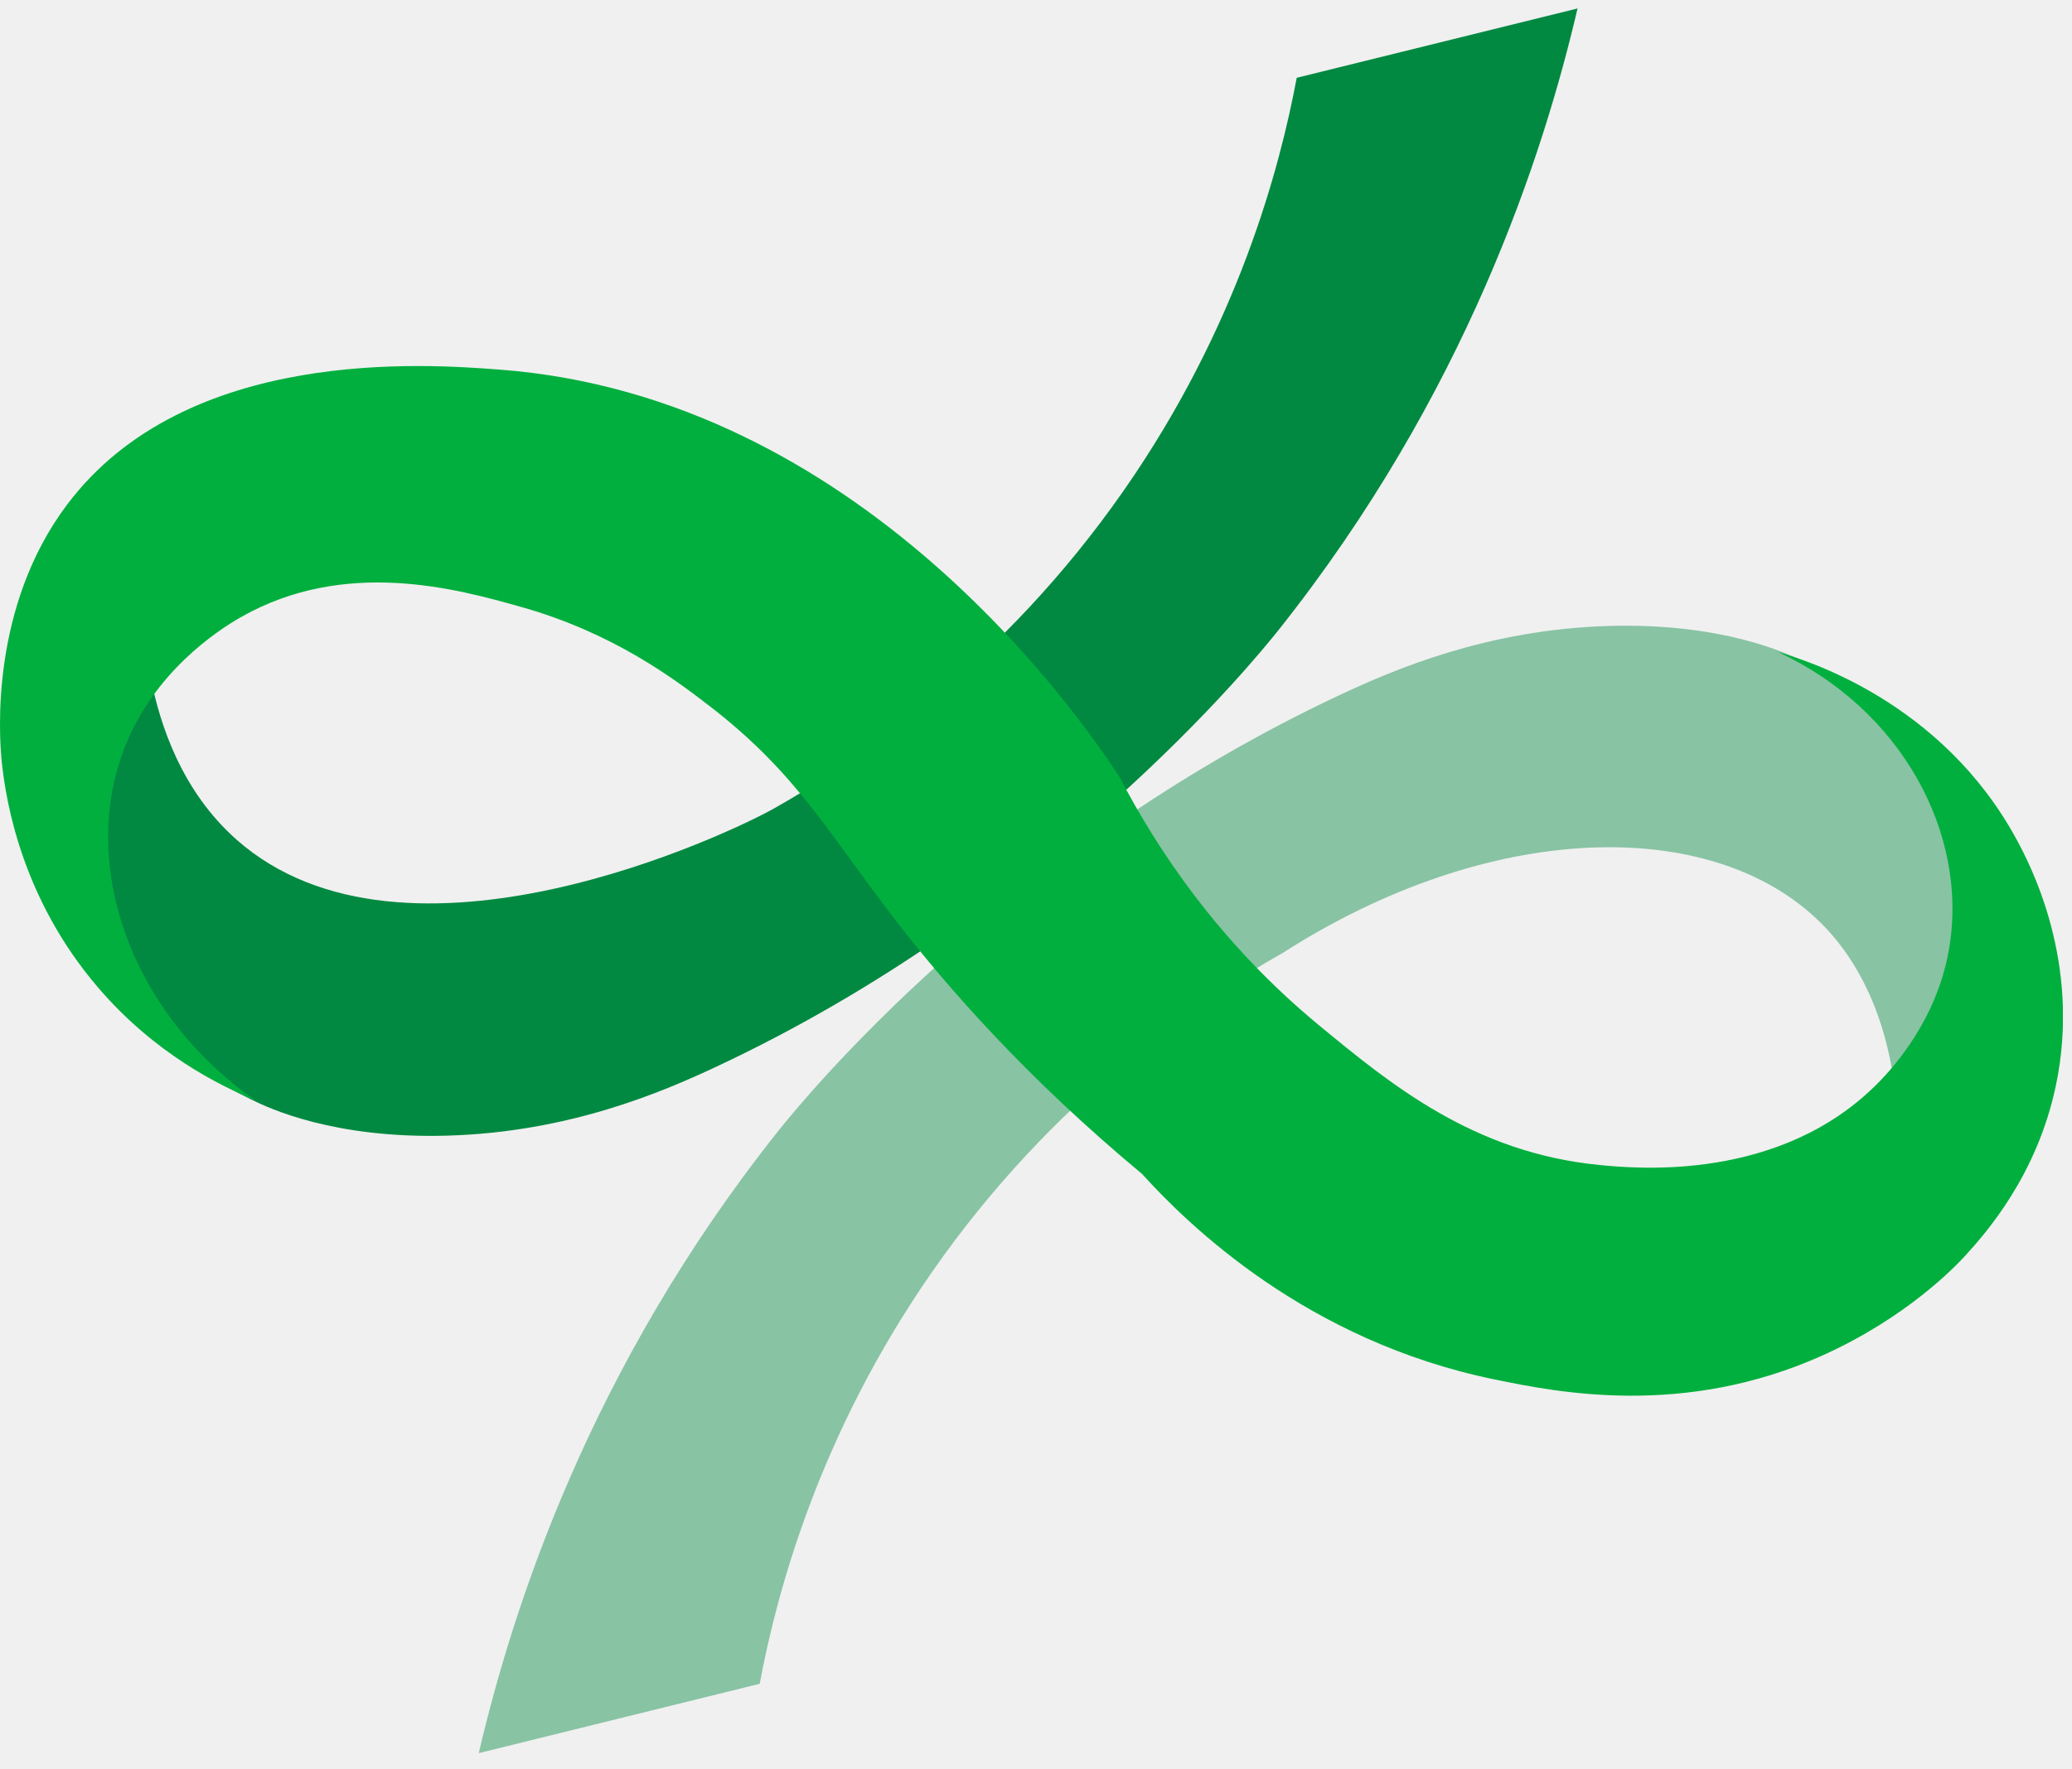
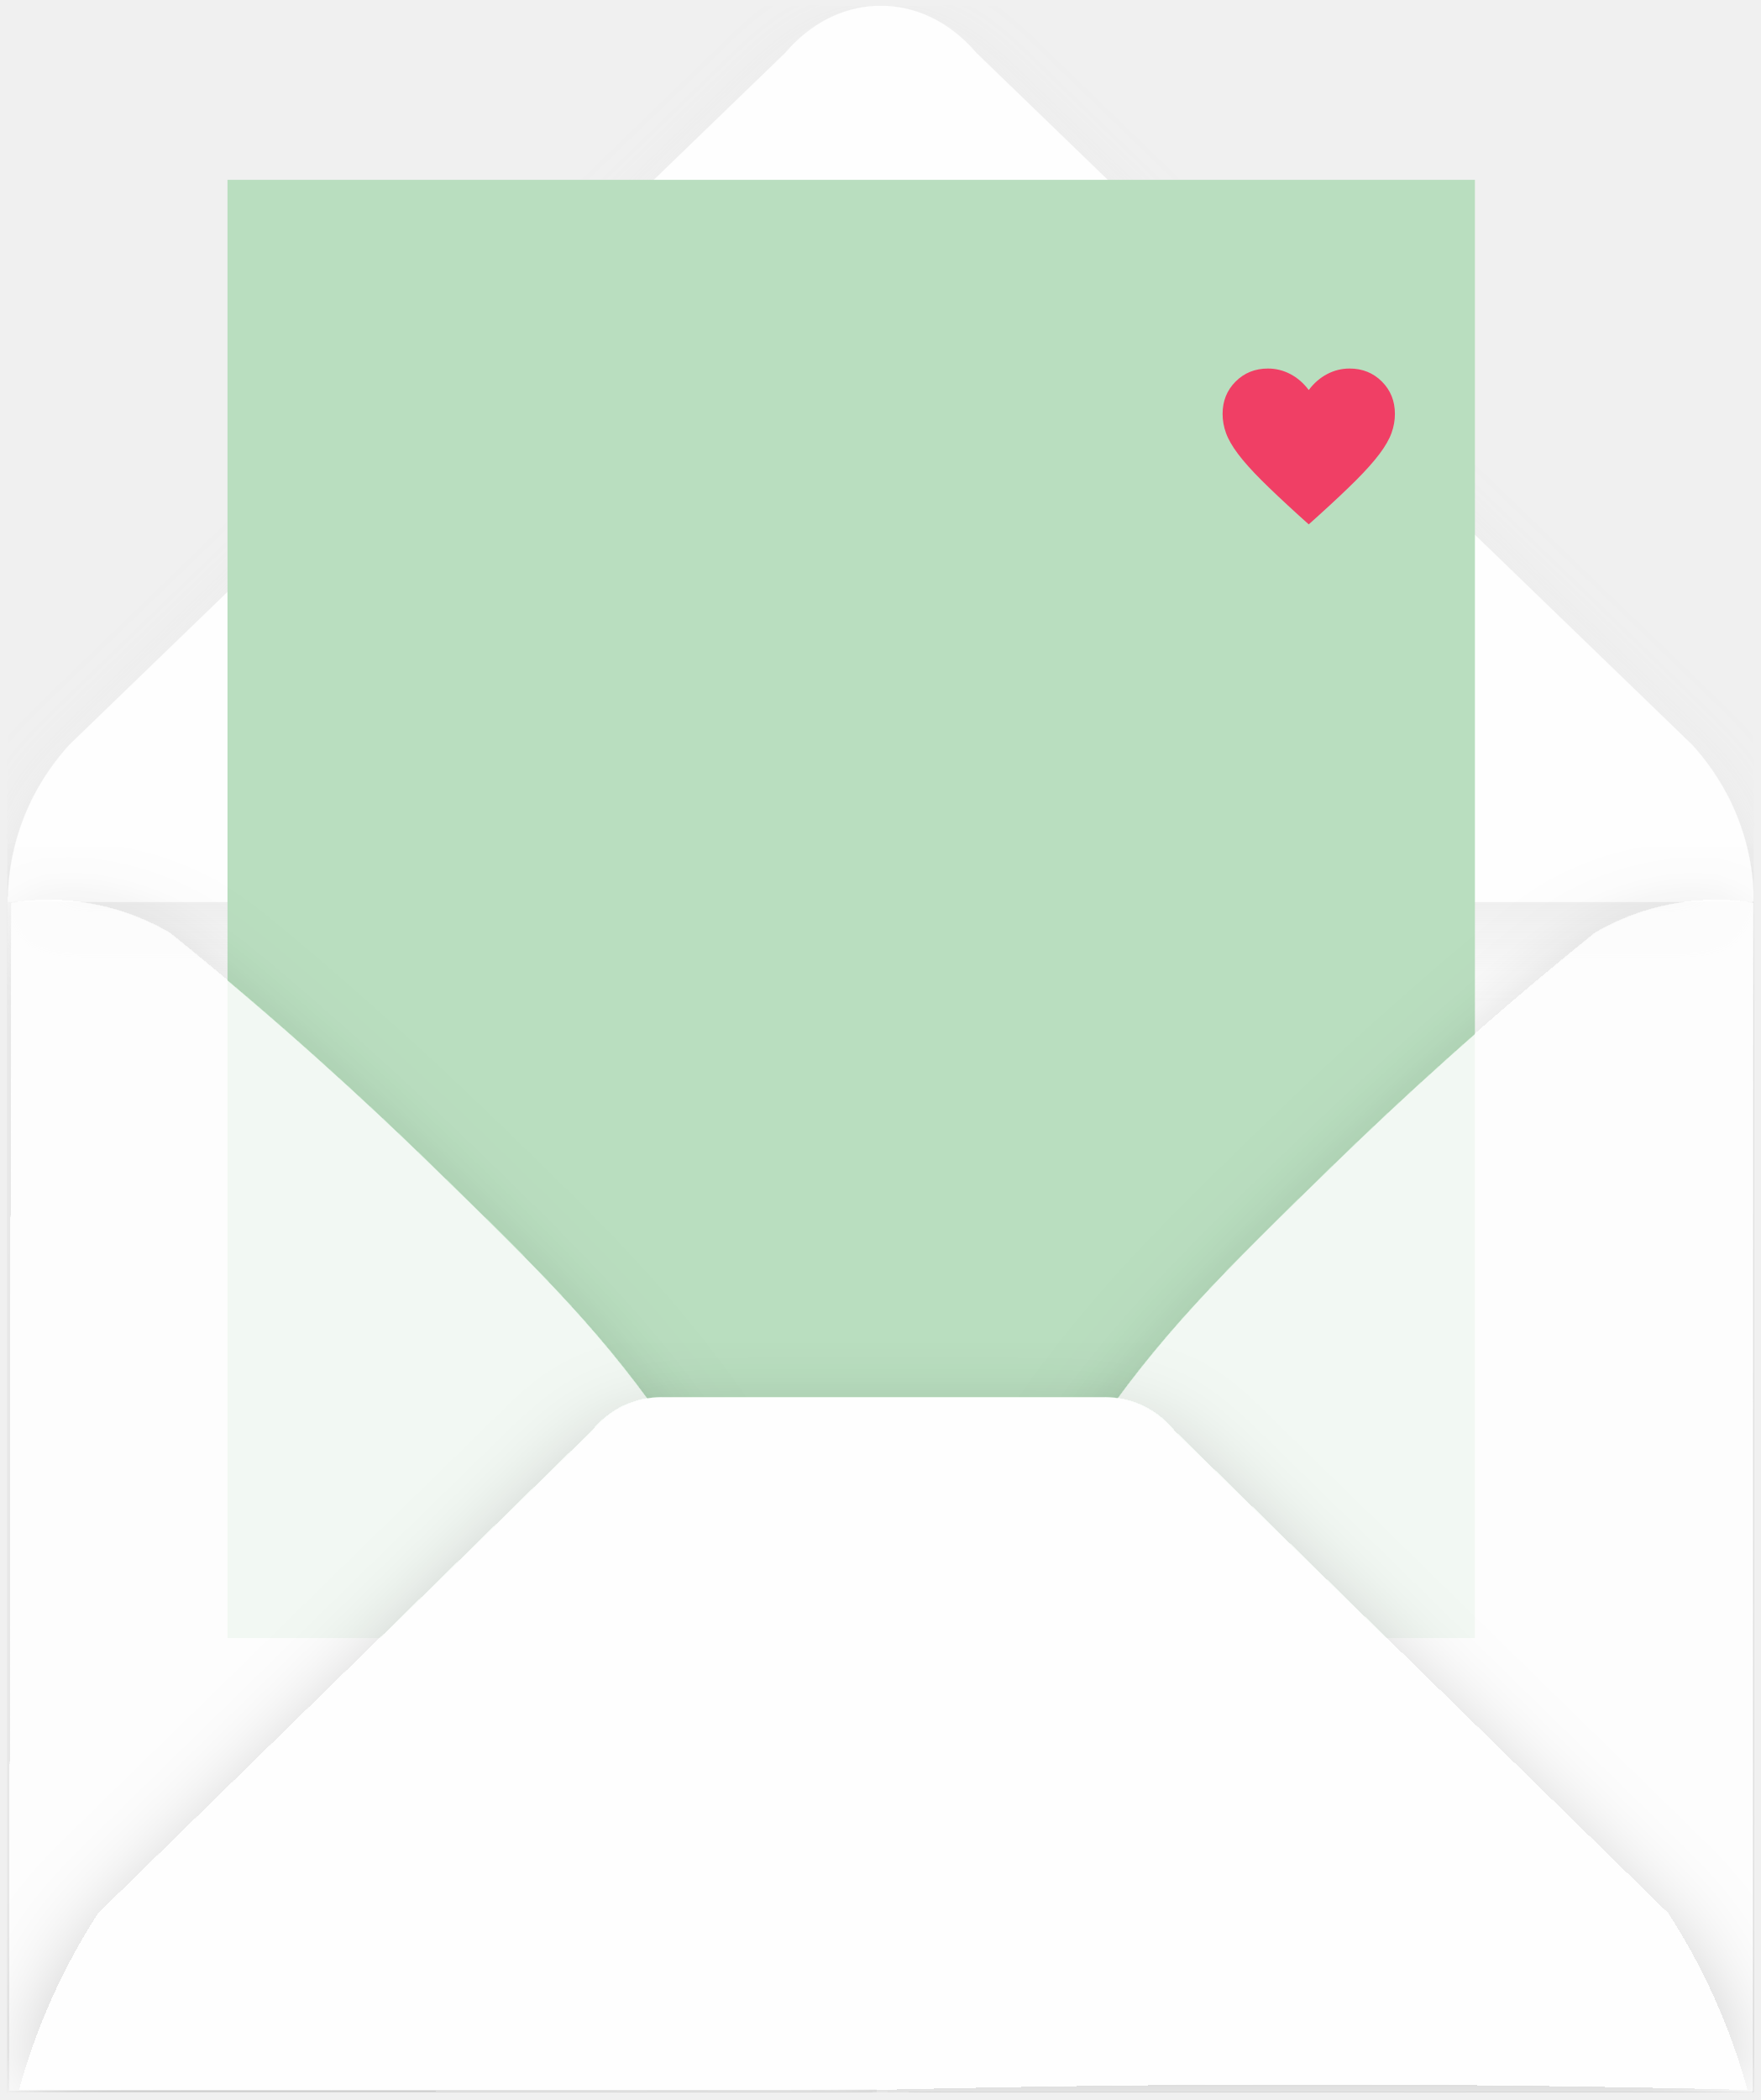
- <svg xmlns="http://www.w3.org/2000/svg" width="130" height="111" viewBox="0 0 130 111" fill="none">
-   <g clip-path="url(#clip0_7369_66567)">
-     <path d="M47.658 105.674L30.039 110.024C32.187 100.819 37.048 85.787 48.816 70.994C50.292 69.14 63.044 53.454 84.107 43.594C87.492 42.01 93.325 39.508 100.916 39.285C108.057 39.075 112.156 41.002 113.278 41.566C114.916 42.388 118.138 43.996 120.467 47.441C120.905 48.089 124.349 53.37 122.867 59.803C122.513 61.333 121.973 62.527 121.565 63.313C120.617 64.609 119.669 65.906 118.721 67.196C117.82 62.011 115.57 59.221 114.172 57.852C107.355 51.179 93.469 51.473 80.453 59.821C75.31 62.731 66.141 68.81 58.477 79.828C51.354 90.071 48.732 99.973 47.664 105.674H47.658Z" fill="#018941" fill-opacity="0.43" />
-     <path d="M81.358 4.882L98.977 0.531C96.828 9.737 91.968 24.769 80.2 39.561C78.724 41.416 65.972 57.102 44.908 66.961C41.524 68.546 35.691 71.048 28.1 71.27C20.959 71.48 16.86 69.554 15.738 68.99C14.1 68.168 10.877 66.559 8.549 63.115C5.152 58.086 5.908 52.541 6.118 50.957C6.436 48.551 7.151 46.636 7.739 45.37C8.315 44.452 8.891 43.534 9.473 42.622C10.049 45.484 11.387 49.643 14.85 52.703C25.417 62.029 45.772 52.313 48.569 50.735C53.712 47.825 62.881 41.745 70.544 30.728C77.667 20.484 80.29 10.583 81.358 4.882Z" fill="#018941" />
-     <path d="M111.549 40.917C119.249 44.475 123.551 52.289 122.279 59.598C121.511 64.014 118.793 66.973 117.922 67.873C111.753 74.228 102.602 73.334 100.34 73.112C92.448 72.344 87.234 68.035 82.763 64.351C76.45 59.142 72.573 53.255 70.233 48.748C67.665 44.86 53.941 24.901 31.347 23.196C26.756 22.848 11.688 21.708 4.205 31.676C-0.602 38.067 -0.074 46.09 0.118 47.884C0.376 50.278 1.355 56.387 6.167 61.992C9.726 66.139 13.783 68.137 16.003 69.043C8.154 63.54 4.979 54.281 7.794 46.978C9.636 42.189 13.656 39.561 15.091 38.745C21.656 34.994 28.683 36.962 32.655 38.079C38.458 39.705 42.305 42.609 44.447 44.254C50.064 48.568 51.96 52.307 56.311 57.912C59.425 61.932 64.34 67.591 71.655 73.676C74.548 76.868 81.977 84.16 93.799 86.578C97.663 87.37 105.615 88.996 114.358 85.06C119.651 82.677 122.717 79.449 123.317 78.789C124.625 77.349 127.8 73.766 128.988 68.131C130.614 60.408 127.374 54.245 126.498 52.637C121.805 44.026 113.314 41.421 111.561 40.923L111.549 40.917Z" fill="#01AF3E" />
+ <svg xmlns="http://www.w3.org/2000/svg" width="192" height="229" viewBox="0 0 192 229" fill="none">
+   <g clip-path="url(#clip0_8457_64339)">
+     <g opacity="0.83" filter="url(#filter0_d_8457_64339)">
+       <path d="M191.146 97.804H0.787V228.152H191.146V97.804Z" fill="#FEFEFE" />
+     </g>
+     <g filter="url(#filter1_d_8457_64339)">
+       <path d="M191.297 98.323C191.287 95.969 190.943 92.117 188.982 87.856C187.633 84.923 185.951 82.736 184.603 81.248C158.565 56.086 132.528 30.919 106.49 5.757C105.308 4.371 102.697 1.749 98.63 0.895C97.77 0.712 96.959 0.637 96.217 0.621H95.932C95.191 0.637 94.38 0.712 93.52 0.895C89.447 1.749 86.841 4.366 85.659 5.757C59.622 30.919 33.579 56.081 7.542 81.242C6.193 82.731 4.506 84.923 3.163 87.851C1.207 92.112 0.863 95.964 0.847 98.317H92.537V98.344H99.382V98.317H191.297V98.323Z" fill="#FEFEFE" />
+     </g>
+     <path d="M160.88 19.612H24.815V178.63H160.88V19.612Z" fill="#B9DEBF" />
+     <g opacity="0.83" filter="url(#filter2_d_8457_64339)">
+       <path d="M1.248 98.472C3.231 98.16 6.148 97.93 9.598 98.499C13.622 99.165 16.669 100.648 18.522 101.739C30.493 111.416 39.998 120.19 46.908 126.911C59.217 138.888 66.154 145.717 73.649 156.844C81.332 168.256 85.593 178.245 87.463 182.967C91.283 192.628 96.092 208.108 96.817 228.09C64.891 228.031 32.97 227.971 1.044 227.912C1.108 184.762 1.178 141.612 1.243 98.467L1.248 98.472Z" fill="#FEFEFE" />
+     </g>
+     <g opacity="0.83" filter="url(#filter3_d_8457_64339)">
+       <path d="M191.252 98.472C189.269 98.16 186.352 97.93 182.902 98.499C178.878 99.165 175.832 100.648 173.978 101.739C162.007 111.416 152.502 120.19 145.593 126.911C133.283 138.888 126.347 145.717 118.851 156.844C111.168 168.256 106.907 178.245 105.037 182.967C101.217 192.628 96.408 208.108 95.683 228.09C127.523 228.063 159.363 228.031 191.209 228.004C191.225 184.827 191.241 141.644 191.257 98.467L191.252 98.472Z" fill="#FEFEFE" />
+     </g>
+     <g filter="url(#filter4_d_8457_64339)">
+       <path d="M190.546 227.856C189.74 224.933 188.606 221.575 186.989 217.97C185.356 214.327 183.588 211.221 181.928 208.659C163.971 191.105 146.015 173.557 128.064 156.003C127.521 155.321 126.36 154.058 124.448 153.204C122.691 152.414 121.111 152.339 120.251 152.361H72.427C71.567 152.339 69.987 152.414 68.23 153.204C66.317 154.058 65.162 155.326 64.614 156.003C46.658 173.557 28.701 191.105 10.75 208.659C9.09 211.221 7.322 214.327 5.689 217.97C4.072 221.575 2.943 224.933 2.132 227.856C33.349 227.845 64.56 227.84 95.777 227.829V227.856C95.777 227.856 95.917 227.856 95.922 227.856C127.344 227.077 158.888 227.072 190.54 227.856H190.546Z" fill="#FEFEFE" />
+     </g>
+     <path d="M142.755 57.181L141.663 56.199C140.023 54.711 138.667 53.433 137.595 52.364C136.523 51.294 135.673 50.343 135.046 49.509C134.418 48.675 133.98 47.914 133.731 47.227C133.482 46.539 133.357 45.842 133.357 45.134C133.357 43.73 133.83 42.555 134.777 41.608C135.724 40.661 136.9 40.188 138.303 40.188C139.167 40.188 139.983 40.39 140.752 40.794C141.521 41.198 142.188 41.777 142.755 42.532C143.322 41.777 143.99 41.198 144.759 40.794C145.527 40.39 146.343 40.188 147.207 40.188C148.611 40.188 149.786 40.661 150.733 41.608C151.68 42.555 152.153 43.73 152.153 45.134C152.153 45.842 152.029 46.539 151.779 47.227C151.53 47.914 151.092 48.675 150.465 49.509C149.838 50.343 148.99 51.294 147.92 52.364C146.851 53.433 145.493 54.711 143.847 56.199L142.755 57.181Z" fill="#F03F65" />
  </g>
  <defs>
-     <clipPath id="clip0_7369_66567">
-       <rect width="129.428" height="109.493" fill="white" transform="translate(0 0.53125)" />
+     <filter id="filter0_d_8457_64339" x="-9.013" y="92.004" width="209.959" height="149.948" filterUnits="userSpaceOnUse" color-interpolation-filters="sRGB">
+       <feFlood flood-opacity="0" result="BackgroundImageFix" />
+       <feColorMatrix in="SourceAlpha" type="matrix" values="0 0 0 0 0 0 0 0 0 0 0 0 0 0 0 0 0 0 127 0" result="hardAlpha" />
+       <feOffset dy="4" />
+       <feGaussianBlur stdDeviation="4.9" />
+       <feComposite in2="hardAlpha" operator="out" />
+       <feColorMatrix type="matrix" values="0 0 0 0 0 0 0 0 0 0 0 0 0 0 0 0 0 0 0.25 0" />
+       <feBlend mode="normal" in2="BackgroundImageFix" result="effect1_dropShadow_8457_64339" />
+       <feBlend mode="normal" in="SourceGraphic" in2="effect1_dropShadow_8457_64339" result="shape" />
+     </filter>
+     <filter id="filter1_d_8457_64339" x="-6.453" y="-2.679" width="205.05" height="112.324" filterUnits="userSpaceOnUse" color-interpolation-filters="sRGB">
+       <feFlood flood-opacity="0" result="BackgroundImageFix" />
+       <feColorMatrix in="SourceAlpha" type="matrix" values="0 0 0 0 0 0 0 0 0 0 0 0 0 0 0 0 0 0 127 0" result="hardAlpha" />
+       <feOffset dy="4" />
+       <feGaussianBlur stdDeviation="3.65" />
+       <feComposite in2="hardAlpha" operator="out" />
+       <feColorMatrix type="matrix" values="0 0 0 0 0.779 0 0 0 0 0.779 0 0 0 0 0.779 0 0 0 0.25 0" />
+       <feBlend mode="normal" in2="BackgroundImageFix" result="effect1_dropShadow_8457_64339" />
+       <feBlend mode="normal" in="SourceGraphic" in2="effect1_dropShadow_8457_64339" result="shape" />
+     </filter>
+     <filter id="filter2_d_8457_64339" x="-8.756" y="92.351" width="115.373" height="149.539" filterUnits="userSpaceOnUse" color-interpolation-filters="sRGB">
+       <feFlood flood-opacity="0" result="BackgroundImageFix" />
+       <feColorMatrix in="SourceAlpha" type="matrix" values="0 0 0 0 0 0 0 0 0 0 0 0 0 0 0 0 0 0 127 0" result="hardAlpha" />
+       <feOffset dy="4" />
+       <feGaussianBlur stdDeviation="4.9" />
+       <feComposite in2="hardAlpha" operator="out" />
+       <feColorMatrix type="matrix" values="0 0 0 0 0 0 0 0 0 0 0 0 0 0 0 0 0 0 0.25 0" />
+       <feBlend mode="normal" in2="BackgroundImageFix" result="effect1_dropShadow_8457_64339" />
+       <feBlend mode="normal" in="SourceGraphic" in2="effect1_dropShadow_8457_64339" result="shape" />
+     </filter>
+     <filter id="filter3_d_8457_64339" x="85.883" y="92.351" width="115.174" height="149.539" filterUnits="userSpaceOnUse" color-interpolation-filters="sRGB">
+       <feFlood flood-opacity="0" result="BackgroundImageFix" />
+       <feColorMatrix in="SourceAlpha" type="matrix" values="0 0 0 0 0 0 0 0 0 0 0 0 0 0 0 0 0 0 127 0" result="hardAlpha" />
+       <feOffset dy="4" />
+       <feGaussianBlur stdDeviation="4.9" />
+       <feComposite in2="hardAlpha" operator="out" />
+       <feColorMatrix type="matrix" values="0 0 0 0 0 0 0 0 0 0 0 0 0 0 0 0 0 0 0.25 0" />
+       <feBlend mode="normal" in2="BackgroundImageFix" result="effect1_dropShadow_8457_64339" />
+       <feBlend mode="normal" in="SourceGraphic" in2="effect1_dropShadow_8457_64339" result="shape" />
+     </filter>
+     <filter id="filter4_d_8457_64339" x="-7.668" y="146.558" width="208.014" height="95.099" filterUnits="userSpaceOnUse" color-interpolation-filters="sRGB">
+       <feFlood flood-opacity="0" result="BackgroundImageFix" />
+       <feColorMatrix in="SourceAlpha" type="matrix" values="0 0 0 0 0 0 0 0 0 0 0 0 0 0 0 0 0 0 127 0" result="hardAlpha" />
+       <feOffset dy="4" />
+       <feGaussianBlur stdDeviation="4.9" />
+       <feComposite in2="hardAlpha" operator="out" />
+       <feColorMatrix type="matrix" values="0 0 0 0 0 0 0 0 0 0 0 0 0 0 0 0 0 0 0.25 0" />
+       <feBlend mode="normal" in2="BackgroundImageFix" result="effect1_dropShadow_8457_64339" />
+       <feBlend mode="normal" in="SourceGraphic" in2="effect1_dropShadow_8457_64339" result="shape" />
+     </filter>
+     <clipPath id="clip0_8457_64339">
+       <rect width="190.515" height="227.535" fill="white" transform="translate(0.784119 0.618958)" />
    </clipPath>
  </defs>
</svg>
